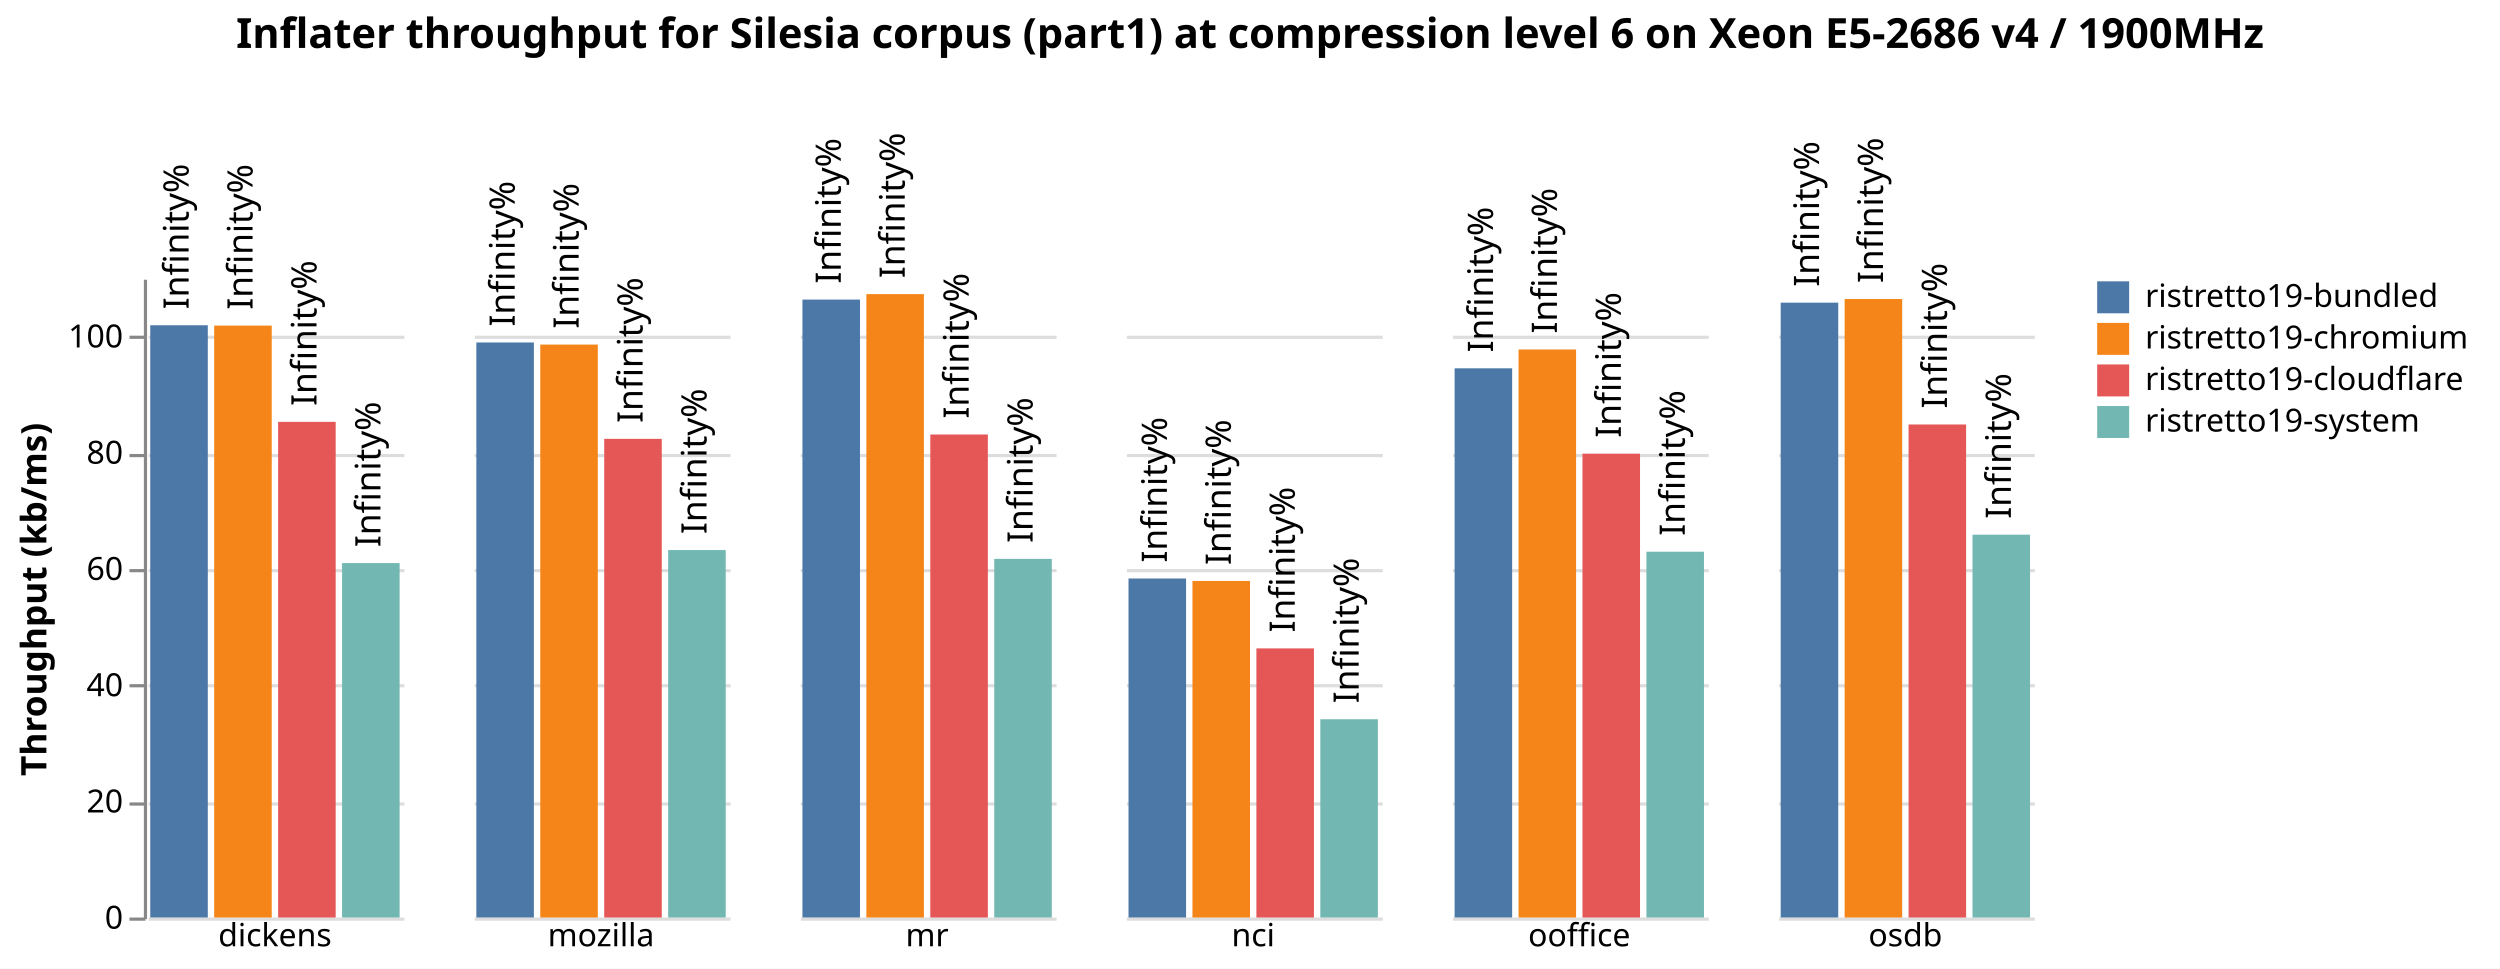
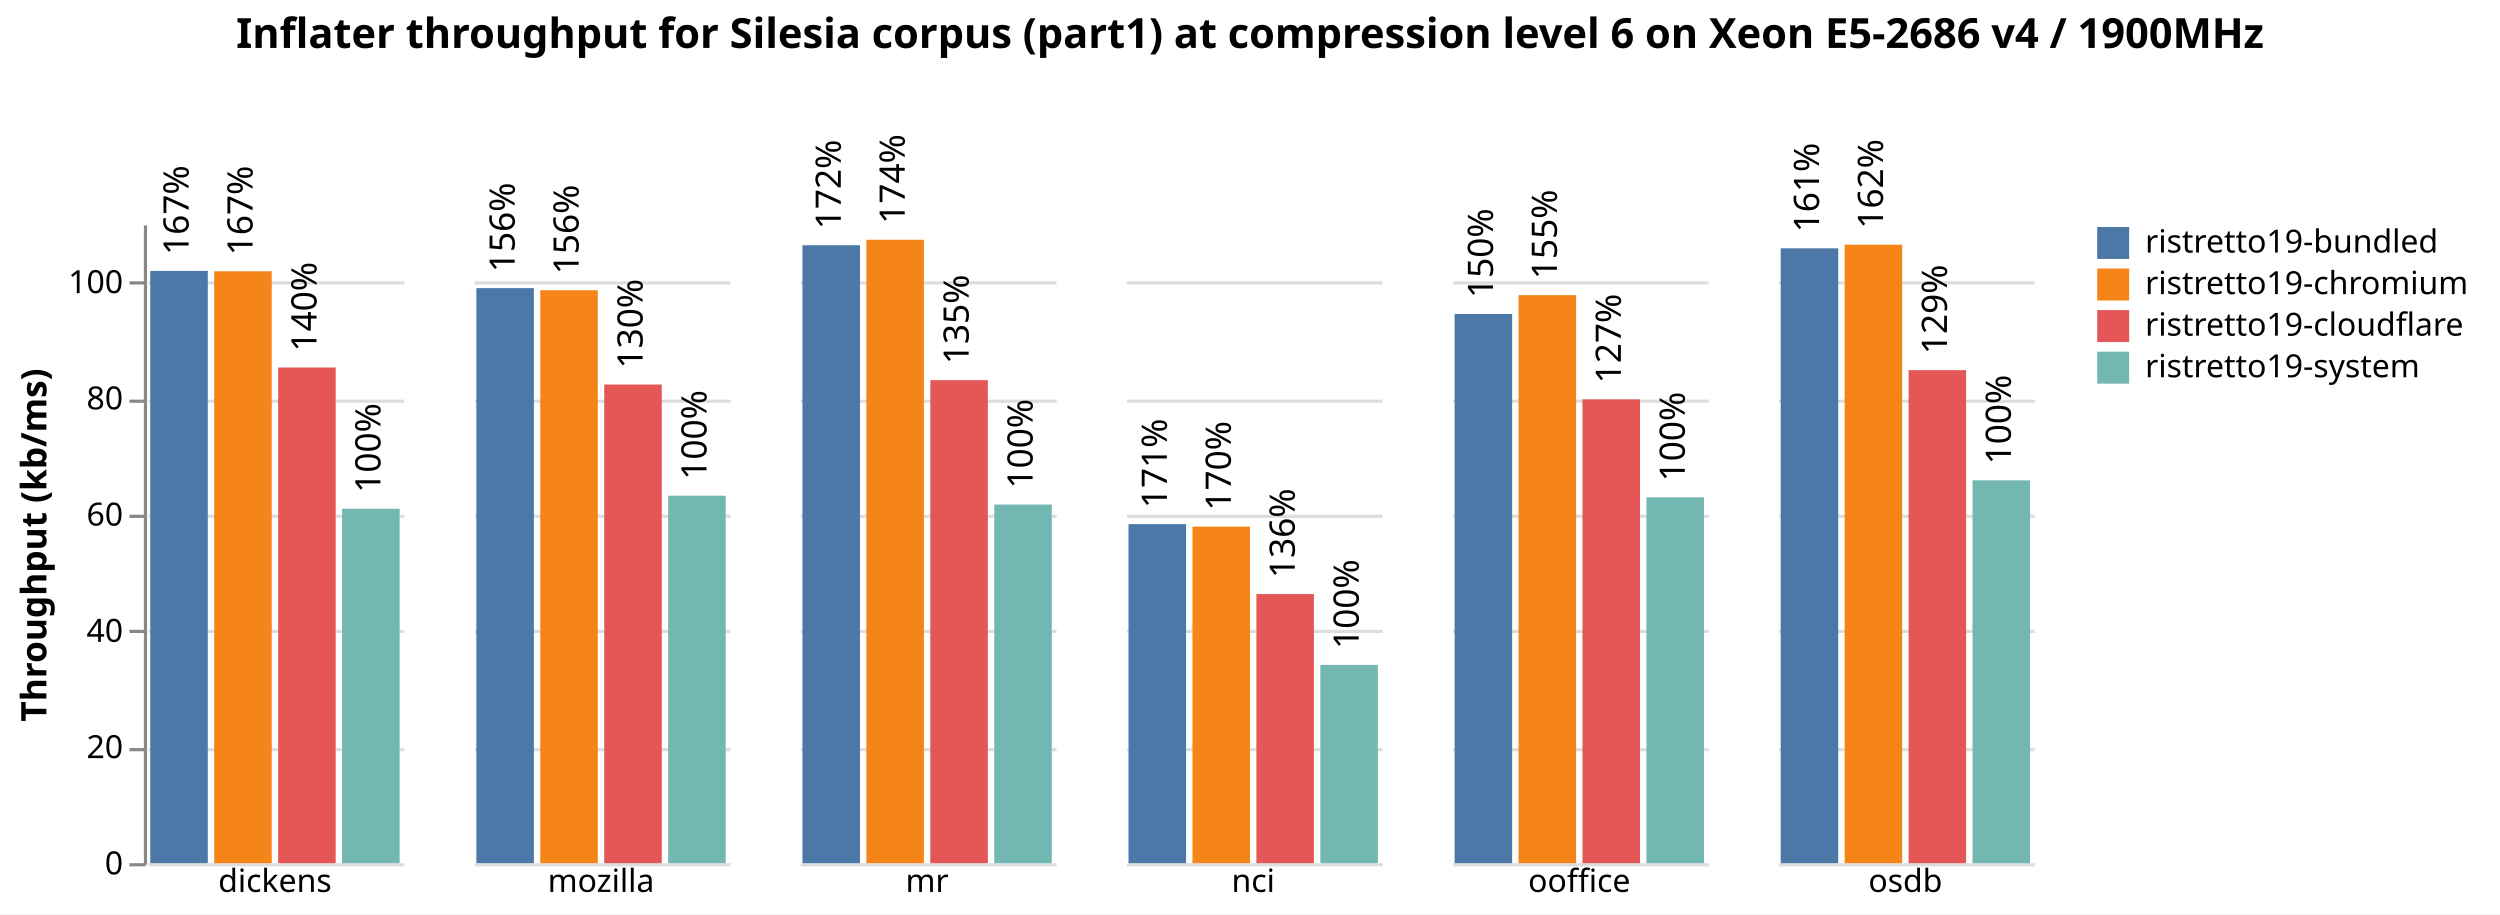
- <svg xmlns="http://www.w3.org/2000/svg" version="1.1" class="marks" width="1564" height="606" viewBox="0 0 782 303">
-   <rect width="782" height="303" fill="white" />
-   <g fill="none" stroke-miterlimit="10" transform="translate(46,87)">
+ <svg xmlns="http://www.w3.org/2000/svg" version="1.1" class="marks" width="1564" height="572" viewBox="0 0 782 286">
+   <rect width="782" height="286" fill="white" />
+   <g fill="none" stroke-miterlimit="10" transform="translate(46,70)">
    <g class="mark-group role-frame root" role="graphics-object" aria-roledescription="group mark container">
      <g transform="translate(0,0)">
        <path class="background" aria-hidden="true" d="M0,0h0v0h0Z" />
        <g>
          <g class="mark-group role-row-header row_header" role="graphics-object" aria-roledescription="group mark container">
            <g transform="translate(-1,0)">
              <path class="background" aria-hidden="true" d="M0,0h0v200h0Z" />
              <g>
                <g class="mark-group role-axis" role="graphics-symbol" aria-roledescription="axis" aria-label="Y-axis titled 'Throughput (kb/ms)' for a linear scale with values from 0 to 110">
                  <g transform="translate(0.5,0.5)">
                    <path class="background" aria-hidden="true" d="M0,0h0v0h0Z" pointer-events="none" />
                    <g>
                      <g class="mark-rule role-axis-tick" pointer-events="none">
                        <line transform="translate(0,200)" x2="-5" y2="0" stroke="#888" stroke-width="1" opacity="1" />
                        <line transform="translate(0,164)" x2="-5" y2="0" stroke="#888" stroke-width="1" opacity="1" />
                        <line transform="translate(0,127)" x2="-5" y2="0" stroke="#888" stroke-width="1" opacity="1" />
                        <line transform="translate(0,91)" x2="-5" y2="0" stroke="#888" stroke-width="1" opacity="1" />
                        <line transform="translate(0,55)" x2="-5" y2="0" stroke="#888" stroke-width="1" opacity="1" />
                        <line transform="translate(0,18)" x2="-5" y2="0" stroke="#888" stroke-width="1" opacity="1" />
                      </g>
                      <g class="mark-text role-axis-label" pointer-events="none">
                        <text text-anchor="end" transform="translate(-7,203)" font-family="sans-serif" font-size="10px" fill="#000" opacity="1">0</text>
                        <text text-anchor="end" transform="translate(-7,166.6364)" font-family="sans-serif" font-size="10px" fill="#000" opacity="1">20</text>
                        <text text-anchor="end" transform="translate(-7,130.2727)" font-family="sans-serif" font-size="10px" fill="#000" opacity="1">40</text>
                        <text text-anchor="end" transform="translate(-7,93.90909)" font-family="sans-serif" font-size="10px" fill="#000" opacity="1">60</text>
                        <text text-anchor="end" transform="translate(-7,57.54545)" font-family="sans-serif" font-size="10px" fill="#000" opacity="1">80</text>
                        <text text-anchor="end" transform="translate(-7,21.18182)" font-family="sans-serif" font-size="10px" fill="#000" opacity="1">100</text>
                      </g>
                      <g class="mark-rule role-axis-domain" pointer-events="none">
                        <line transform="translate(0,200)" x2="0" y2="-200" stroke="#888" stroke-width="1" opacity="1" />
                      </g>
                      <g class="mark-text role-axis-title" pointer-events="none">
                        <text text-anchor="middle" transform="translate(-29,100) rotate(-90) translate(0,-2)" font-family="sans-serif" font-size="11px" font-weight="bold" fill="#000" opacity="1">Throughput (kb/ms)</text>
                      </g>
                    </g>
                    <path class="foreground" aria-hidden="true" d="" pointer-events="none" display="none" />
                  </g>
                </g>
              </g>
              <path class="foreground" aria-hidden="true" d="" display="none" />
            </g>
          </g>
          <g class="mark-group role-column-footer column_footer" role="graphics-object" aria-roledescription="group mark container">
            <g transform="translate(0,201)">
              <path class="background" aria-hidden="true" d="M0,0h80v0h-80Z" />
              <g>
                <g class="mark-group role-axis" role="graphics-symbol" aria-roledescription="axis" aria-label="X-axis for a discrete scale with 4 values: ristretto19-bundled, ristretto19-chromium, ristretto19-cloudflare, ristretto19-system">
                  <g transform="translate(0.5,0.5)">
                    <path class="background" aria-hidden="true" d="M0,0h0v0h0Z" pointer-events="none" />
                    <g>
                      <g class="mark-rule role-axis-domain" pointer-events="none">
                        <line transform="translate(0,0)" x2="80" y2="0" stroke="#888" stroke-width="0" opacity="1" />
                      </g>
                    </g>
                    <path class="foreground" aria-hidden="true" d="" pointer-events="none" display="none" />
                  </g>
                </g>
                <g class="mark-group role-title">
                  <g transform="translate(40,10)">
                    <path class="background" aria-hidden="true" d="M0,0h0v0h0Z" pointer-events="none" />
                    <g>
                      <g class="mark-text role-title-text" role="graphics-symbol" aria-roledescription="title" aria-label="Title text 'dickens'" pointer-events="none">
                        <text text-anchor="middle" transform="translate(0,-2)" font-family="sans-serif" font-size="10px" fill="#000" opacity="1">dickens</text>
                      </g>
                    </g>
                    <path class="foreground" aria-hidden="true" d="" pointer-events="none" display="none" />
                  </g>
                </g>
              </g>
              <path class="foreground" aria-hidden="true" d="" display="none" />
            </g>
            <g transform="translate(102,201)">
              <path class="background" aria-hidden="true" d="M0,0h80v0h-80Z" />
              <g>
                <g class="mark-group role-axis" role="graphics-symbol" aria-roledescription="axis" aria-label="X-axis for a discrete scale with 4 values: ristretto19-bundled, ristretto19-chromium, ristretto19-cloudflare, ristretto19-system">
                  <g transform="translate(0.5,0.5)">
                    <path class="background" aria-hidden="true" d="M0,0h0v0h0Z" pointer-events="none" />
                    <g>
                      <g class="mark-rule role-axis-domain" pointer-events="none">
                        <line transform="translate(0,0)" x2="80" y2="0" stroke="#888" stroke-width="0" opacity="1" />
                      </g>
                    </g>
                    <path class="foreground" aria-hidden="true" d="" pointer-events="none" display="none" />
                  </g>
                </g>
                <g class="mark-group role-title">
                  <g transform="translate(40,10)">
                    <path class="background" aria-hidden="true" d="M0,0h0v0h0Z" pointer-events="none" />
                    <g>
                      <g class="mark-text role-title-text" role="graphics-symbol" aria-roledescription="title" aria-label="Title text 'mozilla'" pointer-events="none">
                        <text text-anchor="middle" transform="translate(0,-2)" font-family="sans-serif" font-size="10px" fill="#000" opacity="1">mozilla</text>
                      </g>
                    </g>
                    <path class="foreground" aria-hidden="true" d="" pointer-events="none" display="none" />
                  </g>
                </g>
              </g>
              <path class="foreground" aria-hidden="true" d="" display="none" />
            </g>
            <g transform="translate(204,201)">
              <path class="background" aria-hidden="true" d="M0,0h80v0h-80Z" />
              <g>
                <g class="mark-group role-axis" role="graphics-symbol" aria-roledescription="axis" aria-label="X-axis for a discrete scale with 4 values: ristretto19-bundled, ristretto19-chromium, ristretto19-cloudflare, ristretto19-system">
                  <g transform="translate(0.5,0.5)">
                    <path class="background" aria-hidden="true" d="M0,0h0v0h0Z" pointer-events="none" />
                    <g>
                      <g class="mark-rule role-axis-domain" pointer-events="none">
                        <line transform="translate(0,0)" x2="80" y2="0" stroke="#888" stroke-width="0" opacity="1" />
                      </g>
                    </g>
                    <path class="foreground" aria-hidden="true" d="" pointer-events="none" display="none" />
                  </g>
                </g>
                <g class="mark-group role-title">
                  <g transform="translate(40,10)">
                    <path class="background" aria-hidden="true" d="M0,0h0v0h0Z" pointer-events="none" />
                    <g>
                      <g class="mark-text role-title-text" role="graphics-symbol" aria-roledescription="title" aria-label="Title text 'mr'" pointer-events="none">
                        <text text-anchor="middle" transform="translate(0,-2)" font-family="sans-serif" font-size="10px" fill="#000" opacity="1">mr</text>
                      </g>
                    </g>
                    <path class="foreground" aria-hidden="true" d="" pointer-events="none" display="none" />
                  </g>
                </g>
              </g>
              <path class="foreground" aria-hidden="true" d="" display="none" />
            </g>
            <g transform="translate(306,201)">
              <path class="background" aria-hidden="true" d="M0,0h80v0h-80Z" />
              <g>
                <g class="mark-group role-axis" role="graphics-symbol" aria-roledescription="axis" aria-label="X-axis for a discrete scale with 4 values: ristretto19-bundled, ristretto19-chromium, ristretto19-cloudflare, ristretto19-system">
                  <g transform="translate(0.5,0.5)">
                    <path class="background" aria-hidden="true" d="M0,0h0v0h0Z" pointer-events="none" />
                    <g>
                      <g class="mark-rule role-axis-domain" pointer-events="none">
                        <line transform="translate(0,0)" x2="80" y2="0" stroke="#888" stroke-width="0" opacity="1" />
                      </g>
                    </g>
                    <path class="foreground" aria-hidden="true" d="" pointer-events="none" display="none" />
                  </g>
                </g>
                <g class="mark-group role-title">
                  <g transform="translate(40,10)">
                    <path class="background" aria-hidden="true" d="M0,0h0v0h0Z" pointer-events="none" />
                    <g>
                      <g class="mark-text role-title-text" role="graphics-symbol" aria-roledescription="title" aria-label="Title text 'nci'" pointer-events="none">
                        <text text-anchor="middle" transform="translate(0,-2)" font-family="sans-serif" font-size="10px" fill="#000" opacity="1">nci</text>
                      </g>
                    </g>
                    <path class="foreground" aria-hidden="true" d="" pointer-events="none" display="none" />
                  </g>
                </g>
              </g>
              <path class="foreground" aria-hidden="true" d="" display="none" />
            </g>
            <g transform="translate(408,201)">
              <path class="background" aria-hidden="true" d="M0,0h80v0h-80Z" />
              <g>
                <g class="mark-group role-axis" role="graphics-symbol" aria-roledescription="axis" aria-label="X-axis for a discrete scale with 4 values: ristretto19-bundled, ristretto19-chromium, ristretto19-cloudflare, ristretto19-system">
                  <g transform="translate(0.5,0.5)">
                    <path class="background" aria-hidden="true" d="M0,0h0v0h0Z" pointer-events="none" />
                    <g>
                      <g class="mark-rule role-axis-domain" pointer-events="none">
                        <line transform="translate(0,0)" x2="80" y2="0" stroke="#888" stroke-width="0" opacity="1" />
                      </g>
                    </g>
                    <path class="foreground" aria-hidden="true" d="" pointer-events="none" display="none" />
                  </g>
                </g>
                <g class="mark-group role-title">
                  <g transform="translate(40,10)">
                    <path class="background" aria-hidden="true" d="M0,0h0v0h0Z" pointer-events="none" />
                    <g>
                      <g class="mark-text role-title-text" role="graphics-symbol" aria-roledescription="title" aria-label="Title text 'ooffice'" pointer-events="none">
                        <text text-anchor="middle" transform="translate(0,-2)" font-family="sans-serif" font-size="10px" fill="#000" opacity="1">ooffice</text>
                      </g>
                    </g>
                    <path class="foreground" aria-hidden="true" d="" pointer-events="none" display="none" />
                  </g>
                </g>
              </g>
              <path class="foreground" aria-hidden="true" d="" display="none" />
            </g>
            <g transform="translate(510,201)">
              <path class="background" aria-hidden="true" d="M0,0h80v0h-80Z" />
              <g>
                <g class="mark-group role-axis" role="graphics-symbol" aria-roledescription="axis" aria-label="X-axis for a discrete scale with 4 values: ristretto19-bundled, ristretto19-chromium, ristretto19-cloudflare, ristretto19-system">
                  <g transform="translate(0.5,0.5)">
                    <path class="background" aria-hidden="true" d="M0,0h0v0h0Z" pointer-events="none" />
                    <g>
                      <g class="mark-rule role-axis-domain" pointer-events="none">
                        <line transform="translate(0,0)" x2="80" y2="0" stroke="#888" stroke-width="0" opacity="1" />
                      </g>
                    </g>
                    <path class="foreground" aria-hidden="true" d="" pointer-events="none" display="none" />
                  </g>
                </g>
                <g class="mark-group role-title">
                  <g transform="translate(40,10)">
                    <path class="background" aria-hidden="true" d="M0,0h0v0h0Z" pointer-events="none" />
                    <g>
                      <g class="mark-text role-title-text" role="graphics-symbol" aria-roledescription="title" aria-label="Title text 'osdb'" pointer-events="none">
                        <text text-anchor="middle" transform="translate(0,-2)" font-family="sans-serif" font-size="10px" fill="#000" opacity="1">osdb</text>
                      </g>
                    </g>
                    <path class="foreground" aria-hidden="true" d="" pointer-events="none" display="none" />
                  </g>
                </g>
              </g>
              <path class="foreground" aria-hidden="true" d="" display="none" />
            </g>
          </g>
          <g class="mark-group role-scope cell" role="graphics-object" aria-roledescription="group mark container">
            <g transform="translate(0,0)">
              <path class="background" aria-hidden="true" d="M0.5,0.5h80v200h-80Z" />
              <g>
                <g class="mark-group role-axis" aria-hidden="true">
                  <g transform="translate(0.5,0.5)">
                    <path class="background" aria-hidden="true" d="M0,0h0v0h0Z" pointer-events="none" />
                    <g>
                      <g class="mark-rule role-axis-grid" pointer-events="none">
                        <line transform="translate(0,200)" x2="80" y2="0" stroke="#ddd" stroke-width="1" opacity="1" />
                        <line transform="translate(0,164)" x2="80" y2="0" stroke="#ddd" stroke-width="1" opacity="1" />
                        <line transform="translate(0,127)" x2="80" y2="0" stroke="#ddd" stroke-width="1" opacity="1" />
                        <line transform="translate(0,91)" x2="80" y2="0" stroke="#ddd" stroke-width="1" opacity="1" />
                        <line transform="translate(0,55)" x2="80" y2="0" stroke="#ddd" stroke-width="1" opacity="1" />
                        <line transform="translate(0,18)" x2="80" y2="0" stroke="#ddd" stroke-width="1" opacity="1" />
                      </g>
                    </g>
                    <path class="foreground" aria-hidden="true" d="" pointer-events="none" display="none" />
                  </g>
                </g>
                <g class="mark-rect role-mark child_layer_0_marks" role="graphics-object" aria-roledescription="rect mark container">
                  <path aria-label="new-type: ristretto19-bundled; throughput_mean: 101.892" role="graphics-symbol" aria-roledescription="bar" d="M1,14.742h18v185.258h-18Z" fill="#4c78a8" />
                  <path aria-label="new-type: ristretto19-chromium; throughput_mean: 101.83" role="graphics-symbol" aria-roledescription="bar" d="M21,14.855h18v185.145h-18Z" fill="#f58518" />
                  <path aria-label="new-type: ristretto19-cloudflare; throughput_mean: 85.272" role="graphics-symbol" aria-roledescription="bar" d="M41,44.96h18v155.04h-18Z" fill="#e45756" />
                  <path aria-label="new-type: ristretto19-system; throughput_mean: 60.976" role="graphics-symbol" aria-roledescription="bar" d="M61,89.135h18v110.865h-18Z" fill="#72b7b2" />
                </g>
                <g class="mark-text role-mark child_layer_1_marks" role="graphics-object" aria-roledescription="text mark container">
-                   <text aria-label="new-type: ristretto19-bundled; throughput_mean: 101.892; default-val: Infinity%" role="graphics-symbol" aria-roledescription="text mark" text-anchor="start" transform="translate(10,14.74182) rotate(270) translate(5,3)" font-family="sans-serif" font-size="11px" fill="black">Infinity%</text>
-                   <text aria-label="new-type: ristretto19-chromium; throughput_mean: 101.83; default-val: Infinity%" role="graphics-symbol" aria-roledescription="text mark" text-anchor="start" transform="translate(30,14.85455) rotate(270) translate(5,3)" font-family="sans-serif" font-size="11px" fill="black">Infinity%</text>
-                   <text aria-label="new-type: ristretto19-cloudflare; throughput_mean: 85.272; default-val: Infinity%" role="graphics-symbol" aria-roledescription="text mark" text-anchor="start" transform="translate(50,44.96) rotate(270) translate(5,3)" font-family="sans-serif" font-size="11px" fill="black">Infinity%</text>
-                   <text aria-label="new-type: ristretto19-system; throughput_mean: 60.976; default-val: Infinity%" role="graphics-symbol" aria-roledescription="text mark" text-anchor="start" transform="translate(70,89.13455) rotate(270) translate(5,3)" font-family="sans-serif" font-size="11px" fill="black">Infinity%</text>
+                   <text aria-label="new-type: ristretto19-bundled; throughput_mean: 101.892; default-val: 167%" role="graphics-symbol" aria-roledescription="text mark" text-anchor="start" transform="translate(10,14.74182) rotate(270) translate(5,3)" font-family="sans-serif" font-size="11px" fill="black">167%</text>
+                   <text aria-label="new-type: ristretto19-chromium; throughput_mean: 101.83; default-val: 167%" role="graphics-symbol" aria-roledescription="text mark" text-anchor="start" transform="translate(30,14.85455) rotate(270) translate(5,3)" font-family="sans-serif" font-size="11px" fill="black">167%</text>
+                   <text aria-label="new-type: ristretto19-cloudflare; throughput_mean: 85.272; default-val: 140%" role="graphics-symbol" aria-roledescription="text mark" text-anchor="start" transform="translate(50,44.96) rotate(270) translate(5,3)" font-family="sans-serif" font-size="11px" fill="black">140%</text>
+                   <text aria-label="new-type: ristretto19-system; throughput_mean: 60.976; default-val: 100%" role="graphics-symbol" aria-roledescription="text mark" text-anchor="start" transform="translate(70,89.13455) rotate(270) translate(5,3)" font-family="sans-serif" font-size="11px" fill="black">100%</text>
                </g>
              </g>
              <path class="foreground" aria-hidden="true" d="" display="none" />
            </g>
            <g transform="translate(102,0)">
              <path class="background" aria-hidden="true" d="M0.5,0.5h80v200h-80Z" />
              <g>
                <g class="mark-group role-axis" aria-hidden="true">
                  <g transform="translate(0.5,0.5)">
                    <path class="background" aria-hidden="true" d="M0,0h0v0h0Z" pointer-events="none" />
                    <g>
                      <g class="mark-rule role-axis-grid" pointer-events="none">
                        <line transform="translate(0,200)" x2="80" y2="0" stroke="#ddd" stroke-width="1" opacity="1" />
                        <line transform="translate(0,164)" x2="80" y2="0" stroke="#ddd" stroke-width="1" opacity="1" />
                        <line transform="translate(0,127)" x2="80" y2="0" stroke="#ddd" stroke-width="1" opacity="1" />
                        <line transform="translate(0,91)" x2="80" y2="0" stroke="#ddd" stroke-width="1" opacity="1" />
                        <line transform="translate(0,55)" x2="80" y2="0" stroke="#ddd" stroke-width="1" opacity="1" />
                        <line transform="translate(0,18)" x2="80" y2="0" stroke="#ddd" stroke-width="1" opacity="1" />
                      </g>
                    </g>
                    <path class="foreground" aria-hidden="true" d="" pointer-events="none" display="none" />
                  </g>
                </g>
                <g class="mark-rect role-mark child_layer_0_marks" role="graphics-object" aria-roledescription="rect mark container">
                  <path aria-label="new-type: ristretto19-bundled; throughput_mean: 98.93" role="graphics-symbol" aria-roledescription="bar" d="M1,20.127h18v179.873h-18Z" fill="#4c78a8" />
                  <path aria-label="new-type: ristretto19-chromium; throughput_mean: 98.568" role="graphics-symbol" aria-roledescription="bar" d="M21,20.785h18v179.215h-18Z" fill="#f58518" />
                  <path aria-label="new-type: ristretto19-cloudflare; throughput_mean: 82.35" role="graphics-symbol" aria-roledescription="bar" d="M41,50.273h18v149.727h-18Z" fill="#e45756" />
                  <path aria-label="new-type: ristretto19-system; throughput_mean: 63.22" role="graphics-symbol" aria-roledescription="bar" d="M61,85.055h18v114.945h-18Z" fill="#72b7b2" />
                </g>
                <g class="mark-text role-mark child_layer_1_marks" role="graphics-object" aria-roledescription="text mark container">
-                   <text aria-label="new-type: ristretto19-bundled; throughput_mean: 98.93; default-val: Infinity%" role="graphics-symbol" aria-roledescription="text mark" text-anchor="start" transform="translate(10,20.12727) rotate(270) translate(5,3)" font-family="sans-serif" font-size="11px" fill="black">Infinity%</text>
-                   <text aria-label="new-type: ristretto19-chromium; throughput_mean: 98.568; default-val: Infinity%" role="graphics-symbol" aria-roledescription="text mark" text-anchor="start" transform="translate(30,20.78545) rotate(270) translate(5,3)" font-family="sans-serif" font-size="11px" fill="black">Infinity%</text>
-                   <text aria-label="new-type: ristretto19-cloudflare; throughput_mean: 82.35; default-val: Infinity%" role="graphics-symbol" aria-roledescription="text mark" text-anchor="start" transform="translate(50,50.27273) rotate(270) translate(5,3)" font-family="sans-serif" font-size="11px" fill="black">Infinity%</text>
-                   <text aria-label="new-type: ristretto19-system; throughput_mean: 63.22; default-val: Infinity%" role="graphics-symbol" aria-roledescription="text mark" text-anchor="start" transform="translate(70,85.05455) rotate(270) translate(5,3)" font-family="sans-serif" font-size="11px" fill="black">Infinity%</text>
+                   <text aria-label="new-type: ristretto19-bundled; throughput_mean: 98.93; default-val: 156%" role="graphics-symbol" aria-roledescription="text mark" text-anchor="start" transform="translate(10,20.12727) rotate(270) translate(5,3)" font-family="sans-serif" font-size="11px" fill="black">156%</text>
+                   <text aria-label="new-type: ristretto19-chromium; throughput_mean: 98.568; default-val: 156%" role="graphics-symbol" aria-roledescription="text mark" text-anchor="start" transform="translate(30,20.78545) rotate(270) translate(5,3)" font-family="sans-serif" font-size="11px" fill="black">156%</text>
+                   <text aria-label="new-type: ristretto19-cloudflare; throughput_mean: 82.35; default-val: 130%" role="graphics-symbol" aria-roledescription="text mark" text-anchor="start" transform="translate(50,50.27273) rotate(270) translate(5,3)" font-family="sans-serif" font-size="11px" fill="black">130%</text>
+                   <text aria-label="new-type: ristretto19-system; throughput_mean: 63.22; default-val: 100%" role="graphics-symbol" aria-roledescription="text mark" text-anchor="start" transform="translate(70,85.05455) rotate(270) translate(5,3)" font-family="sans-serif" font-size="11px" fill="black">100%</text>
                </g>
              </g>
              <path class="foreground" aria-hidden="true" d="" display="none" />
            </g>
            <g transform="translate(204,0)">
              <path class="background" aria-hidden="true" d="M0.5,0.5h80v200h-80Z" />
              <g>
                <g class="mark-group role-axis" aria-hidden="true">
                  <g transform="translate(0.5,0.5)">
                    <path class="background" aria-hidden="true" d="M0,0h0v0h0Z" pointer-events="none" />
                    <g>
                      <g class="mark-rule role-axis-grid" pointer-events="none">
                        <line transform="translate(0,200)" x2="80" y2="0" stroke="#ddd" stroke-width="1" opacity="1" />
                        <line transform="translate(0,164)" x2="80" y2="0" stroke="#ddd" stroke-width="1" opacity="1" />
                        <line transform="translate(0,127)" x2="80" y2="0" stroke="#ddd" stroke-width="1" opacity="1" />
                        <line transform="translate(0,91)" x2="80" y2="0" stroke="#ddd" stroke-width="1" opacity="1" />
                        <line transform="translate(0,55)" x2="80" y2="0" stroke="#ddd" stroke-width="1" opacity="1" />
                        <line transform="translate(0,18)" x2="80" y2="0" stroke="#ddd" stroke-width="1" opacity="1" />
                      </g>
                    </g>
                    <path class="foreground" aria-hidden="true" d="" pointer-events="none" display="none" />
                  </g>
                </g>
                <g class="mark-rect role-mark child_layer_0_marks" role="graphics-object" aria-roledescription="rect mark container">
                  <path aria-label="new-type: ristretto19-bundled; throughput_mean: 106.31" role="graphics-symbol" aria-roledescription="bar" d="M1,6.709h18v193.291h-18Z" fill="#4c78a8" />
                  <path aria-label="new-type: ristretto19-chromium; throughput_mean: 107.25" role="graphics-symbol" aria-roledescription="bar" d="M21,5h18v195h-18Z" fill="#f58518" />
                  <path aria-label="new-type: ristretto19-cloudflare; throughput_mean: 83.098" role="graphics-symbol" aria-roledescription="bar" d="M41,48.913h18v151.087h-18Z" fill="#e45756" />
                  <path aria-label="new-type: ristretto19-system; throughput_mean: 61.702" role="graphics-symbol" aria-roledescription="bar" d="M61,87.815h18v112.185h-18Z" fill="#72b7b2" />
                </g>
                <g class="mark-text role-mark child_layer_1_marks" role="graphics-object" aria-roledescription="text mark container">
-                   <text aria-label="new-type: ristretto19-bundled; throughput_mean: 106.31; default-val: Infinity%" role="graphics-symbol" aria-roledescription="text mark" text-anchor="start" transform="translate(10,6.709091) rotate(270) translate(5,3)" font-family="sans-serif" font-size="11px" fill="black">Infinity%</text>
-                   <text aria-label="new-type: ristretto19-chromium; throughput_mean: 107.25; default-val: Infinity%" role="graphics-symbol" aria-roledescription="text mark" text-anchor="start" transform="translate(30,5) rotate(270) translate(5,3)" font-family="sans-serif" font-size="11px" fill="black">Infinity%</text>
-                   <text aria-label="new-type: ristretto19-cloudflare; throughput_mean: 83.098; default-val: Infinity%" role="graphics-symbol" aria-roledescription="text mark" text-anchor="start" transform="translate(50,48.91273) rotate(270) translate(5,3)" font-family="sans-serif" font-size="11px" fill="black">Infinity%</text>
-                   <text aria-label="new-type: ristretto19-system; throughput_mean: 61.702; default-val: Infinity%" role="graphics-symbol" aria-roledescription="text mark" text-anchor="start" transform="translate(70,87.81455) rotate(270) translate(5,3)" font-family="sans-serif" font-size="11px" fill="black">Infinity%</text>
+                   <text aria-label="new-type: ristretto19-bundled; throughput_mean: 106.31; default-val: 172%" role="graphics-symbol" aria-roledescription="text mark" text-anchor="start" transform="translate(10,6.709091) rotate(270) translate(5,3)" font-family="sans-serif" font-size="11px" fill="black">172%</text>
+                   <text aria-label="new-type: ristretto19-chromium; throughput_mean: 107.25; default-val: 174%" role="graphics-symbol" aria-roledescription="text mark" text-anchor="start" transform="translate(30,5) rotate(270) translate(5,3)" font-family="sans-serif" font-size="11px" fill="black">174%</text>
+                   <text aria-label="new-type: ristretto19-cloudflare; throughput_mean: 83.098; default-val: 135%" role="graphics-symbol" aria-roledescription="text mark" text-anchor="start" transform="translate(50,48.91273) rotate(270) translate(5,3)" font-family="sans-serif" font-size="11px" fill="black">135%</text>
+                   <text aria-label="new-type: ristretto19-system; throughput_mean: 61.702; default-val: 100%" role="graphics-symbol" aria-roledescription="text mark" text-anchor="start" transform="translate(70,87.81455) rotate(270) translate(5,3)" font-family="sans-serif" font-size="11px" fill="black">100%</text>
                </g>
              </g>
              <path class="foreground" aria-hidden="true" d="" display="none" />
            </g>
            <g transform="translate(306,0)">
              <path class="background" aria-hidden="true" d="M0.5,0.5h80v200h-80Z" />
              <g>
                <g class="mark-group role-axis" aria-hidden="true">
                  <g transform="translate(0.5,0.5)">
                    <path class="background" aria-hidden="true" d="M0,0h0v0h0Z" pointer-events="none" />
                    <g>
                      <g class="mark-rule role-axis-grid" pointer-events="none">
                        <line transform="translate(0,200)" x2="80" y2="0" stroke="#ddd" stroke-width="1" opacity="1" />
                        <line transform="translate(0,164)" x2="80" y2="0" stroke="#ddd" stroke-width="1" opacity="1" />
                        <line transform="translate(0,127)" x2="80" y2="0" stroke="#ddd" stroke-width="1" opacity="1" />
                        <line transform="translate(0,91)" x2="80" y2="0" stroke="#ddd" stroke-width="1" opacity="1" />
                        <line transform="translate(0,55)" x2="80" y2="0" stroke="#ddd" stroke-width="1" opacity="1" />
                        <line transform="translate(0,18)" x2="80" y2="0" stroke="#ddd" stroke-width="1" opacity="1" />
                      </g>
                    </g>
                    <path class="foreground" aria-hidden="true" d="" pointer-events="none" display="none" />
                  </g>
                </g>
                <g class="mark-rect role-mark child_layer_0_marks" role="graphics-object" aria-roledescription="rect mark container">
                  <path aria-label="new-type: ristretto19-bundled; throughput_mean: 58.326" role="graphics-symbol" aria-roledescription="bar" d="M1,93.953h18v106.047h-18Z" fill="#4c78a8" />
                  <path aria-label="new-type: ristretto19-chromium; throughput_mean: 57.902" role="graphics-symbol" aria-roledescription="bar" d="M21,94.724h18v105.276h-18Z" fill="#f58518" />
                  <path aria-label="new-type: ristretto19-cloudflare; throughput_mean: 46.302" role="graphics-symbol" aria-roledescription="bar" d="M41,115.815h18v84.185h-18Z" fill="#e45756" />
                  <path aria-label="new-type: ristretto19-system; throughput_mean: 34.11" role="graphics-symbol" aria-roledescription="bar" d="M61,137.982h18v62.018h-18Z" fill="#72b7b2" />
                </g>
                <g class="mark-text role-mark child_layer_1_marks" role="graphics-object" aria-roledescription="text mark container">
-                   <text aria-label="new-type: ristretto19-bundled; throughput_mean: 58.326; default-val: Infinity%" role="graphics-symbol" aria-roledescription="text mark" text-anchor="start" transform="translate(10,93.95273) rotate(270) translate(5,3)" font-family="sans-serif" font-size="11px" fill="black">Infinity%</text>
-                   <text aria-label="new-type: ristretto19-chromium; throughput_mean: 57.902; default-val: Infinity%" role="graphics-symbol" aria-roledescription="text mark" text-anchor="start" transform="translate(30,94.72364) rotate(270) translate(5,3)" font-family="sans-serif" font-size="11px" fill="black">Infinity%</text>
-                   <text aria-label="new-type: ristretto19-cloudflare; throughput_mean: 46.302; default-val: Infinity%" role="graphics-symbol" aria-roledescription="text mark" text-anchor="start" transform="translate(50,115.8145) rotate(270) translate(5,3)" font-family="sans-serif" font-size="11px" fill="black">Infinity%</text>
-                   <text aria-label="new-type: ristretto19-system; throughput_mean: 34.11; default-val: Infinity%" role="graphics-symbol" aria-roledescription="text mark" text-anchor="start" transform="translate(70,137.9818) rotate(270) translate(5,3)" font-family="sans-serif" font-size="11px" fill="black">Infinity%</text>
+                   <text aria-label="new-type: ristretto19-bundled; throughput_mean: 58.326; default-val: 171%" role="graphics-symbol" aria-roledescription="text mark" text-anchor="start" transform="translate(10,93.95273) rotate(270) translate(5,3)" font-family="sans-serif" font-size="11px" fill="black">171%</text>
+                   <text aria-label="new-type: ristretto19-chromium; throughput_mean: 57.902; default-val: 170%" role="graphics-symbol" aria-roledescription="text mark" text-anchor="start" transform="translate(30,94.72364) rotate(270) translate(5,3)" font-family="sans-serif" font-size="11px" fill="black">170%</text>
+                   <text aria-label="new-type: ristretto19-cloudflare; throughput_mean: 46.302; default-val: 136%" role="graphics-symbol" aria-roledescription="text mark" text-anchor="start" transform="translate(50,115.8145) rotate(270) translate(5,3)" font-family="sans-serif" font-size="11px" fill="black">136%</text>
+                   <text aria-label="new-type: ristretto19-system; throughput_mean: 34.11; default-val: 100%" role="graphics-symbol" aria-roledescription="text mark" text-anchor="start" transform="translate(70,137.9818) rotate(270) translate(5,3)" font-family="sans-serif" font-size="11px" fill="black">100%</text>
                </g>
              </g>
              <path class="foreground" aria-hidden="true" d="" display="none" />
            </g>
            <g transform="translate(408,0)">
              <path class="background" aria-hidden="true" d="M0.5,0.5h80v200h-80Z" />
              <g>
                <g class="mark-group role-axis" aria-hidden="true">
                  <g transform="translate(0.5,0.5)">
                    <path class="background" aria-hidden="true" d="M0,0h0v0h0Z" pointer-events="none" />
                    <g>
                      <g class="mark-rule role-axis-grid" pointer-events="none">
                        <line transform="translate(0,200)" x2="80" y2="0" stroke="#ddd" stroke-width="1" opacity="1" />
                        <line transform="translate(0,164)" x2="80" y2="0" stroke="#ddd" stroke-width="1" opacity="1" />
                        <line transform="translate(0,127)" x2="80" y2="0" stroke="#ddd" stroke-width="1" opacity="1" />
                        <line transform="translate(0,91)" x2="80" y2="0" stroke="#ddd" stroke-width="1" opacity="1" />
                        <line transform="translate(0,55)" x2="80" y2="0" stroke="#ddd" stroke-width="1" opacity="1" />
                        <line transform="translate(0,18)" x2="80" y2="0" stroke="#ddd" stroke-width="1" opacity="1" />
                      </g>
                    </g>
                    <path class="foreground" aria-hidden="true" d="" pointer-events="none" display="none" />
                  </g>
                </g>
                <g class="mark-rect role-mark child_layer_0_marks" role="graphics-object" aria-roledescription="rect mark container">
                  <path aria-label="new-type: ristretto19-bundled; throughput_mean: 94.486" role="graphics-symbol" aria-roledescription="bar" d="M1,28.207h18v171.793h-18Z" fill="#4c78a8" />
                  <path aria-label="new-type: ristretto19-chromium; throughput_mean: 97.726" role="graphics-symbol" aria-roledescription="bar" d="M21,22.316h18v177.684h-18Z" fill="#f58518" />
                  <path aria-label="new-type: ristretto19-cloudflare; throughput_mean: 79.8" role="graphics-symbol" aria-roledescription="bar" d="M41,54.909h18v145.091h-18Z" fill="#e45756" />
                  <path aria-label="new-type: ristretto19-system; throughput_mean: 62.934" role="graphics-symbol" aria-roledescription="bar" d="M61,85.575h18v114.425h-18Z" fill="#72b7b2" />
                </g>
                <g class="mark-text role-mark child_layer_1_marks" role="graphics-object" aria-roledescription="text mark container">
-                   <text aria-label="new-type: ristretto19-bundled; throughput_mean: 94.486; default-val: Infinity%" role="graphics-symbol" aria-roledescription="text mark" text-anchor="start" transform="translate(10,28.20727) rotate(270) translate(5,3)" font-family="sans-serif" font-size="11px" fill="black">Infinity%</text>
-                   <text aria-label="new-type: ristretto19-chromium; throughput_mean: 97.726; default-val: Infinity%" role="graphics-symbol" aria-roledescription="text mark" text-anchor="start" transform="translate(30,22.31636) rotate(270) translate(5,3)" font-family="sans-serif" font-size="11px" fill="black">Infinity%</text>
-                   <text aria-label="new-type: ristretto19-cloudflare; throughput_mean: 79.8; default-val: Infinity%" role="graphics-symbol" aria-roledescription="text mark" text-anchor="start" transform="translate(50,54.90909) rotate(270) translate(5,3)" font-family="sans-serif" font-size="11px" fill="black">Infinity%</text>
-                   <text aria-label="new-type: ristretto19-system; throughput_mean: 62.934; default-val: Infinity%" role="graphics-symbol" aria-roledescription="text mark" text-anchor="start" transform="translate(70,85.57455) rotate(270) translate(5,3)" font-family="sans-serif" font-size="11px" fill="black">Infinity%</text>
+                   <text aria-label="new-type: ristretto19-bundled; throughput_mean: 94.486; default-val: 150%" role="graphics-symbol" aria-roledescription="text mark" text-anchor="start" transform="translate(10,28.20727) rotate(270) translate(5,3)" font-family="sans-serif" font-size="11px" fill="black">150%</text>
+                   <text aria-label="new-type: ristretto19-chromium; throughput_mean: 97.726; default-val: 155%" role="graphics-symbol" aria-roledescription="text mark" text-anchor="start" transform="translate(30,22.31636) rotate(270) translate(5,3)" font-family="sans-serif" font-size="11px" fill="black">155%</text>
+                   <text aria-label="new-type: ristretto19-cloudflare; throughput_mean: 79.8; default-val: 127%" role="graphics-symbol" aria-roledescription="text mark" text-anchor="start" transform="translate(50,54.90909) rotate(270) translate(5,3)" font-family="sans-serif" font-size="11px" fill="black">127%</text>
+                   <text aria-label="new-type: ristretto19-system; throughput_mean: 62.934; default-val: 100%" role="graphics-symbol" aria-roledescription="text mark" text-anchor="start" transform="translate(70,85.57455) rotate(270) translate(5,3)" font-family="sans-serif" font-size="11px" fill="black">100%</text>
                </g>
              </g>
              <path class="foreground" aria-hidden="true" d="" display="none" />
            </g>
            <g transform="translate(510,0)">
              <path class="background" aria-hidden="true" d="M0.5,0.5h80v200h-80Z" />
              <g>
                <g class="mark-group role-axis" aria-hidden="true">
                  <g transform="translate(0.5,0.5)">
                    <path class="background" aria-hidden="true" d="M0,0h0v0h0Z" pointer-events="none" />
                    <g>
                      <g class="mark-rule role-axis-grid" pointer-events="none">
                        <line transform="translate(0,200)" x2="80" y2="0" stroke="#ddd" stroke-width="1" opacity="1" />
                        <line transform="translate(0,164)" x2="80" y2="0" stroke="#ddd" stroke-width="1" opacity="1" />
                        <line transform="translate(0,127)" x2="80" y2="0" stroke="#ddd" stroke-width="1" opacity="1" />
                        <line transform="translate(0,91)" x2="80" y2="0" stroke="#ddd" stroke-width="1" opacity="1" />
                        <line transform="translate(0,55)" x2="80" y2="0" stroke="#ddd" stroke-width="1" opacity="1" />
                        <line transform="translate(0,18)" x2="80" y2="0" stroke="#ddd" stroke-width="1" opacity="1" />
                      </g>
                    </g>
                    <path class="foreground" aria-hidden="true" d="" pointer-events="none" display="none" />
                  </g>
                </g>
                <g class="mark-rect role-mark child_layer_0_marks" role="graphics-object" aria-roledescription="rect mark container">
                  <path aria-label="new-type: ristretto19-bundled; throughput_mean: 105.778" role="graphics-symbol" aria-roledescription="bar" d="M1,7.676h18v192.324h-18Z" fill="#4c78a8" />
                  <path aria-label="new-type: ristretto19-chromium; throughput_mean: 106.406" role="graphics-symbol" aria-roledescription="bar" d="M21,6.535h18v193.465h-18Z" fill="#f58518" />
                  <path aria-label="new-type: ristretto19-cloudflare; throughput_mean: 84.822" role="graphics-symbol" aria-roledescription="bar" d="M41,45.778h18v154.222h-18Z" fill="#e45756" />
                  <path aria-label="new-type: ristretto19-system; throughput_mean: 65.862" role="graphics-symbol" aria-roledescription="bar" d="M61,80.251h18v119.749h-18Z" fill="#72b7b2" />
                </g>
                <g class="mark-text role-mark child_layer_1_marks" role="graphics-object" aria-roledescription="text mark container">
-                   <text aria-label="new-type: ristretto19-bundled; throughput_mean: 105.778; default-val: Infinity%" role="graphics-symbol" aria-roledescription="text mark" text-anchor="start" transform="translate(10,7.676364) rotate(270) translate(5,3)" font-family="sans-serif" font-size="11px" fill="black">Infinity%</text>
-                   <text aria-label="new-type: ristretto19-chromium; throughput_mean: 106.406; default-val: Infinity%" role="graphics-symbol" aria-roledescription="text mark" text-anchor="start" transform="translate(30,6.534545) rotate(270) translate(5,3)" font-family="sans-serif" font-size="11px" fill="black">Infinity%</text>
-                   <text aria-label="new-type: ristretto19-cloudflare; throughput_mean: 84.822; default-val: Infinity%" role="graphics-symbol" aria-roledescription="text mark" text-anchor="start" transform="translate(50,45.77818) rotate(270) translate(5,3)" font-family="sans-serif" font-size="11px" fill="black">Infinity%</text>
-                   <text aria-label="new-type: ristretto19-system; throughput_mean: 65.862; default-val: Infinity%" role="graphics-symbol" aria-roledescription="text mark" text-anchor="start" transform="translate(70,80.25091) rotate(270) translate(5,3)" font-family="sans-serif" font-size="11px" fill="black">Infinity%</text>
+                   <text aria-label="new-type: ristretto19-bundled; throughput_mean: 105.778; default-val: 161%" role="graphics-symbol" aria-roledescription="text mark" text-anchor="start" transform="translate(10,7.676364) rotate(270) translate(5,3)" font-family="sans-serif" font-size="11px" fill="black">161%</text>
+                   <text aria-label="new-type: ristretto19-chromium; throughput_mean: 106.406; default-val: 162%" role="graphics-symbol" aria-roledescription="text mark" text-anchor="start" transform="translate(30,6.534545) rotate(270) translate(5,3)" font-family="sans-serif" font-size="11px" fill="black">162%</text>
+                   <text aria-label="new-type: ristretto19-cloudflare; throughput_mean: 84.822; default-val: 129%" role="graphics-symbol" aria-roledescription="text mark" text-anchor="start" transform="translate(50,45.77818) rotate(270) translate(5,3)" font-family="sans-serif" font-size="11px" fill="black">129%</text>
+                   <text aria-label="new-type: ristretto19-system; throughput_mean: 65.862; default-val: 100%" role="graphics-symbol" aria-roledescription="text mark" text-anchor="start" transform="translate(70,80.25091) rotate(270) translate(5,3)" font-family="sans-serif" font-size="11px" fill="black">100%</text>
                </g>
              </g>
              <path class="foreground" aria-hidden="true" d="" display="none" />
            </g>
          </g>
          <g class="mark-group role-title">
-             <g transform="translate(345,-82)">
+             <g transform="translate(345,-65)">
              <path class="background" aria-hidden="true" d="M0,0h0v0h0Z" pointer-events="none" />
              <g>
                <g class="mark-text role-title-text" role="graphics-symbol" aria-roledescription="title" aria-label="Title text 'Inflater throughput for Silesia corpus (part1) at compression level 6 on Xeon E5-2686 v4 / 1900MHz'" pointer-events="none">
                  <text text-anchor="middle" transform="translate(0,10)" font-family="sans-serif" font-size="13px" font-weight="bold" fill="#000" opacity="1">Inflater throughput for Silesia corpus (part1) at compression level 6 on Xeon E5-2686 v4 / 1900MHz</text>
                </g>
              </g>
              <path class="foreground" aria-hidden="true" d="" pointer-events="none" display="none" />
            </g>
          </g>
          <g class="mark-group role-legend" role="graphics-symbol" aria-roledescription="legend" aria-label="Symbol legend for fill color with 4 values: ristretto19-bundled, ristretto19-chromium, ristretto19-cloudflare, ristretto19-system">
            <g transform="translate(609,0)">
              <path class="background" aria-hidden="true" d="M0,0h122v50h-122Z" pointer-events="none" />
              <g>
                <g class="mark-group role-legend-entry">
                  <g transform="translate(0,0)">
                    <path class="background" aria-hidden="true" d="M0,0h0v0h0Z" pointer-events="none" />
                    <g>
                      <g class="mark-group role-scope" role="graphics-object" aria-roledescription="group mark container">
                        <g transform="translate(0,0)">
                          <path class="background" aria-hidden="true" d="M0,0h122v11h-122Z" pointer-events="none" opacity="1" />
                          <g>
                            <g class="mark-symbol role-legend-symbol" pointer-events="none">
                              <path transform="translate(6,6)" d="M-5,-5h10v10h-10Z" fill="#4c78a8" stroke-width="1.5" opacity="1" />
                            </g>
                            <g class="mark-text role-legend-label" pointer-events="none">
                              <text text-anchor="start" transform="translate(16,9)" font-family="sans-serif" font-size="10px" fill="#000" opacity="1">ristretto19-bundled</text>
                            </g>
                          </g>
                          <path class="foreground" aria-hidden="true" d="" pointer-events="none" display="none" />
                        </g>
                        <g transform="translate(0,13)">
                          <path class="background" aria-hidden="true" d="M0,0h122v11h-122Z" pointer-events="none" opacity="1" />
                          <g>
                            <g class="mark-symbol role-legend-symbol" pointer-events="none">
                              <path transform="translate(6,6)" d="M-5,-5h10v10h-10Z" fill="#f58518" stroke-width="1.5" opacity="1" />
                            </g>
                            <g class="mark-text role-legend-label" pointer-events="none">
                              <text text-anchor="start" transform="translate(16,9)" font-family="sans-serif" font-size="10px" fill="#000" opacity="1">ristretto19-chromium</text>
                            </g>
                          </g>
                          <path class="foreground" aria-hidden="true" d="" pointer-events="none" display="none" />
                        </g>
                        <g transform="translate(0,26)">
                          <path class="background" aria-hidden="true" d="M0,0h122v11h-122Z" pointer-events="none" opacity="1" />
                          <g>
                            <g class="mark-symbol role-legend-symbol" pointer-events="none">
                              <path transform="translate(6,6)" d="M-5,-5h10v10h-10Z" fill="#e45756" stroke-width="1.5" opacity="1" />
                            </g>
                            <g class="mark-text role-legend-label" pointer-events="none">
                              <text text-anchor="start" transform="translate(16,9)" font-family="sans-serif" font-size="10px" fill="#000" opacity="1">ristretto19-cloudflare</text>
                            </g>
                          </g>
                          <path class="foreground" aria-hidden="true" d="" pointer-events="none" display="none" />
                        </g>
                        <g transform="translate(0,39)">
                          <path class="background" aria-hidden="true" d="M0,0h122v11h-122Z" pointer-events="none" opacity="1" />
                          <g>
                            <g class="mark-symbol role-legend-symbol" pointer-events="none">
                              <path transform="translate(6,6)" d="M-5,-5h10v10h-10Z" fill="#72b7b2" stroke-width="1.5" opacity="1" />
                            </g>
                            <g class="mark-text role-legend-label" pointer-events="none">
                              <text text-anchor="start" transform="translate(16,9)" font-family="sans-serif" font-size="10px" fill="#000" opacity="1">ristretto19-system</text>
                            </g>
                          </g>
                          <path class="foreground" aria-hidden="true" d="" pointer-events="none" display="none" />
                        </g>
                      </g>
                    </g>
                    <path class="foreground" aria-hidden="true" d="" pointer-events="none" display="none" />
                  </g>
                </g>
              </g>
              <path class="foreground" aria-hidden="true" d="" pointer-events="none" display="none" />
            </g>
          </g>
        </g>
        <path class="foreground" aria-hidden="true" d="" display="none" />
      </g>
    </g>
  </g>
</svg>
